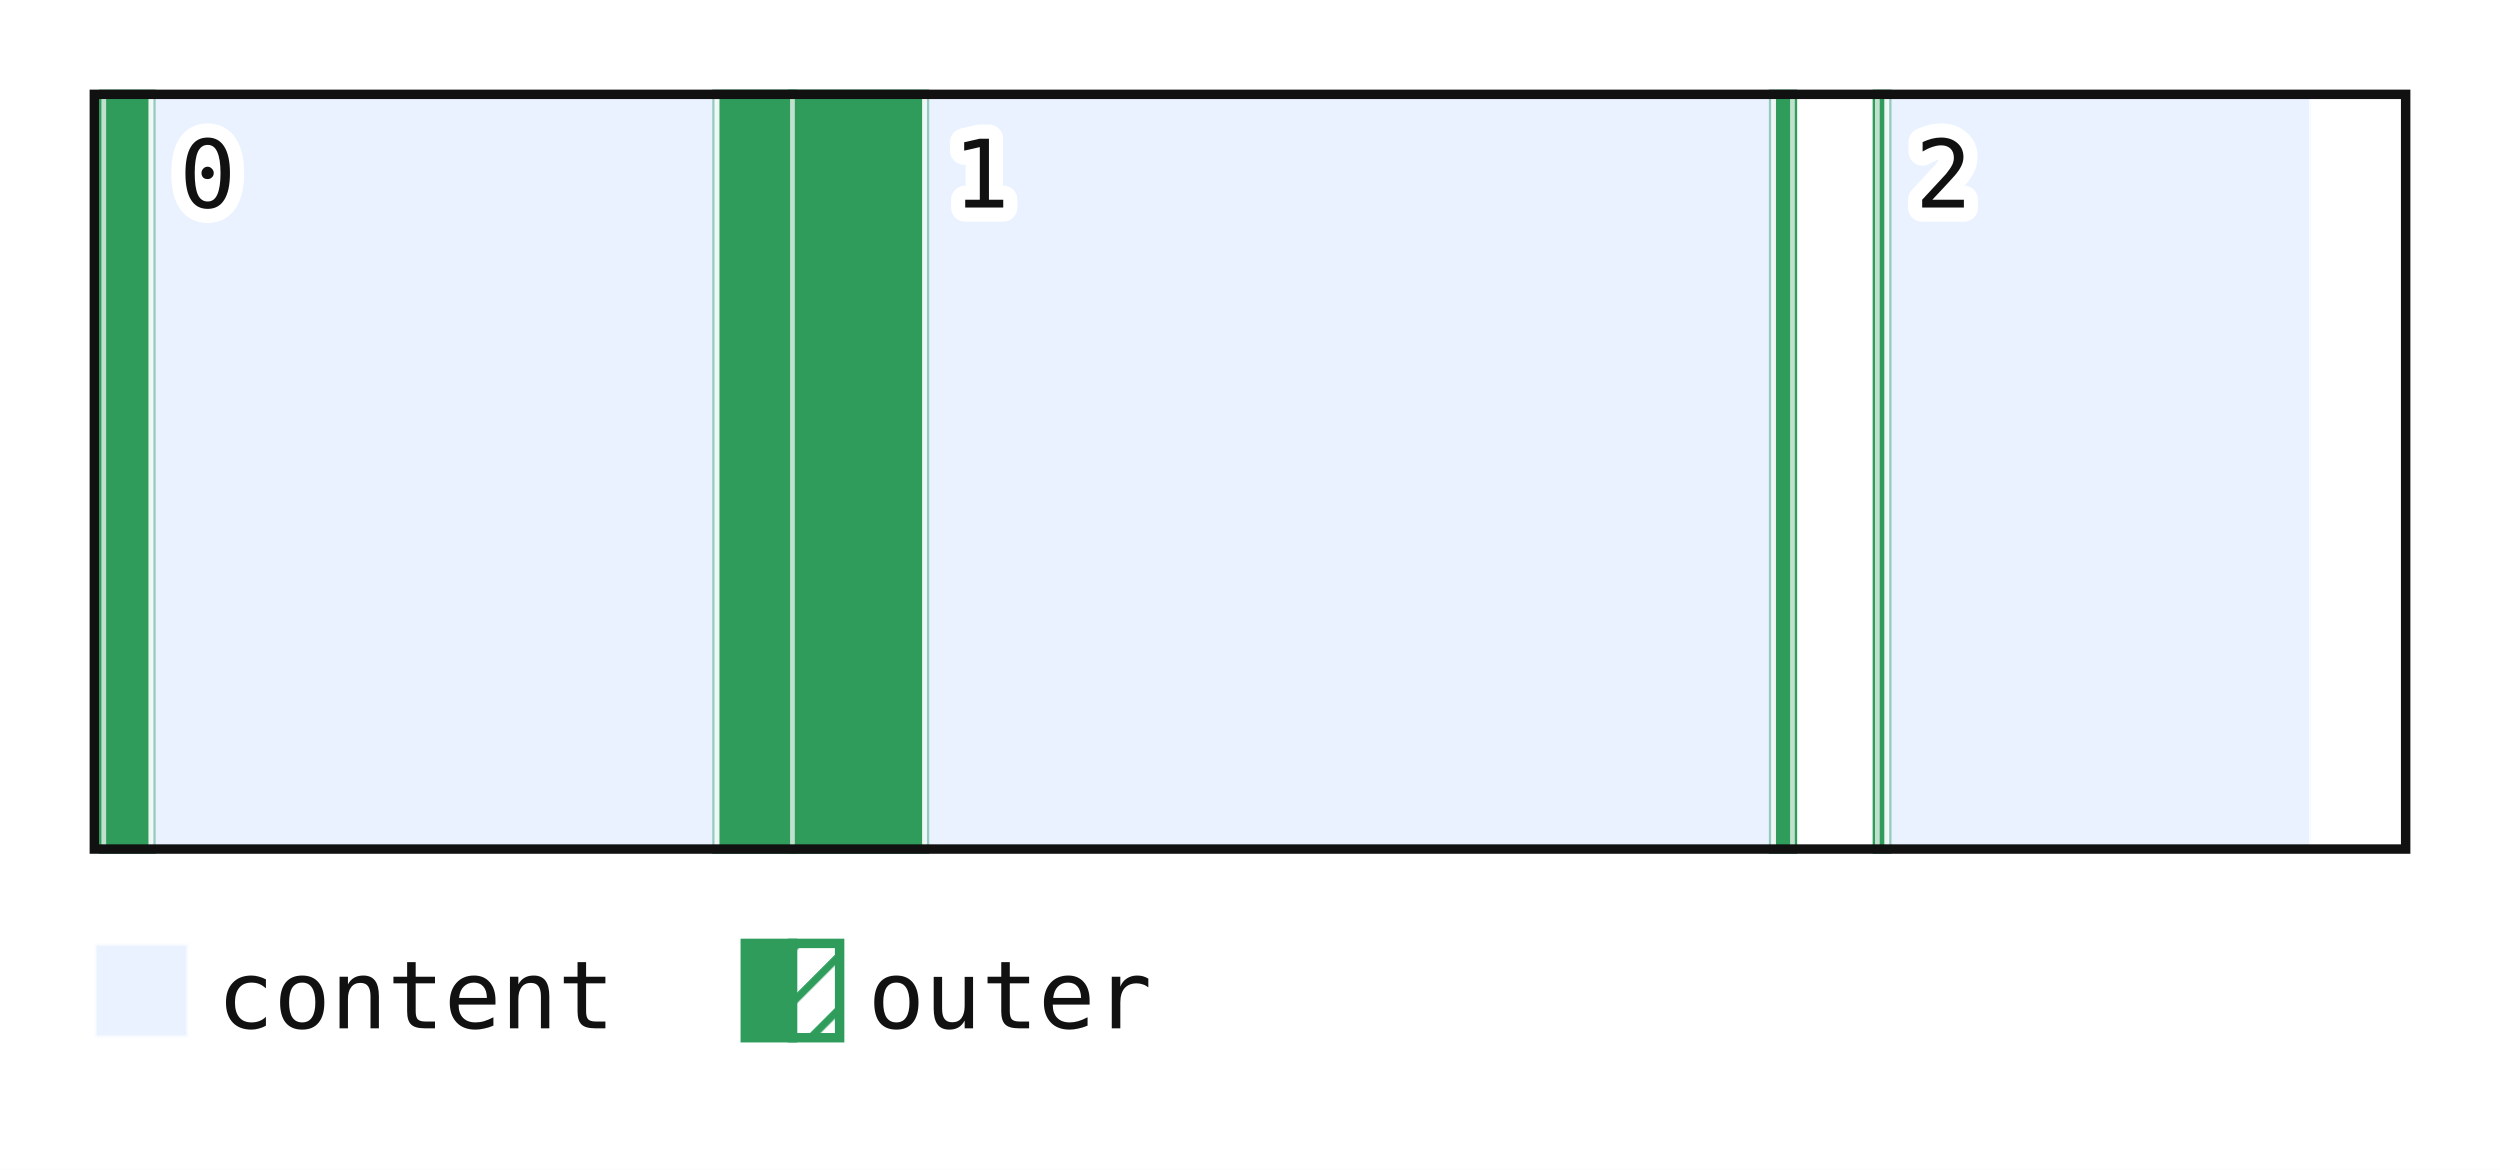
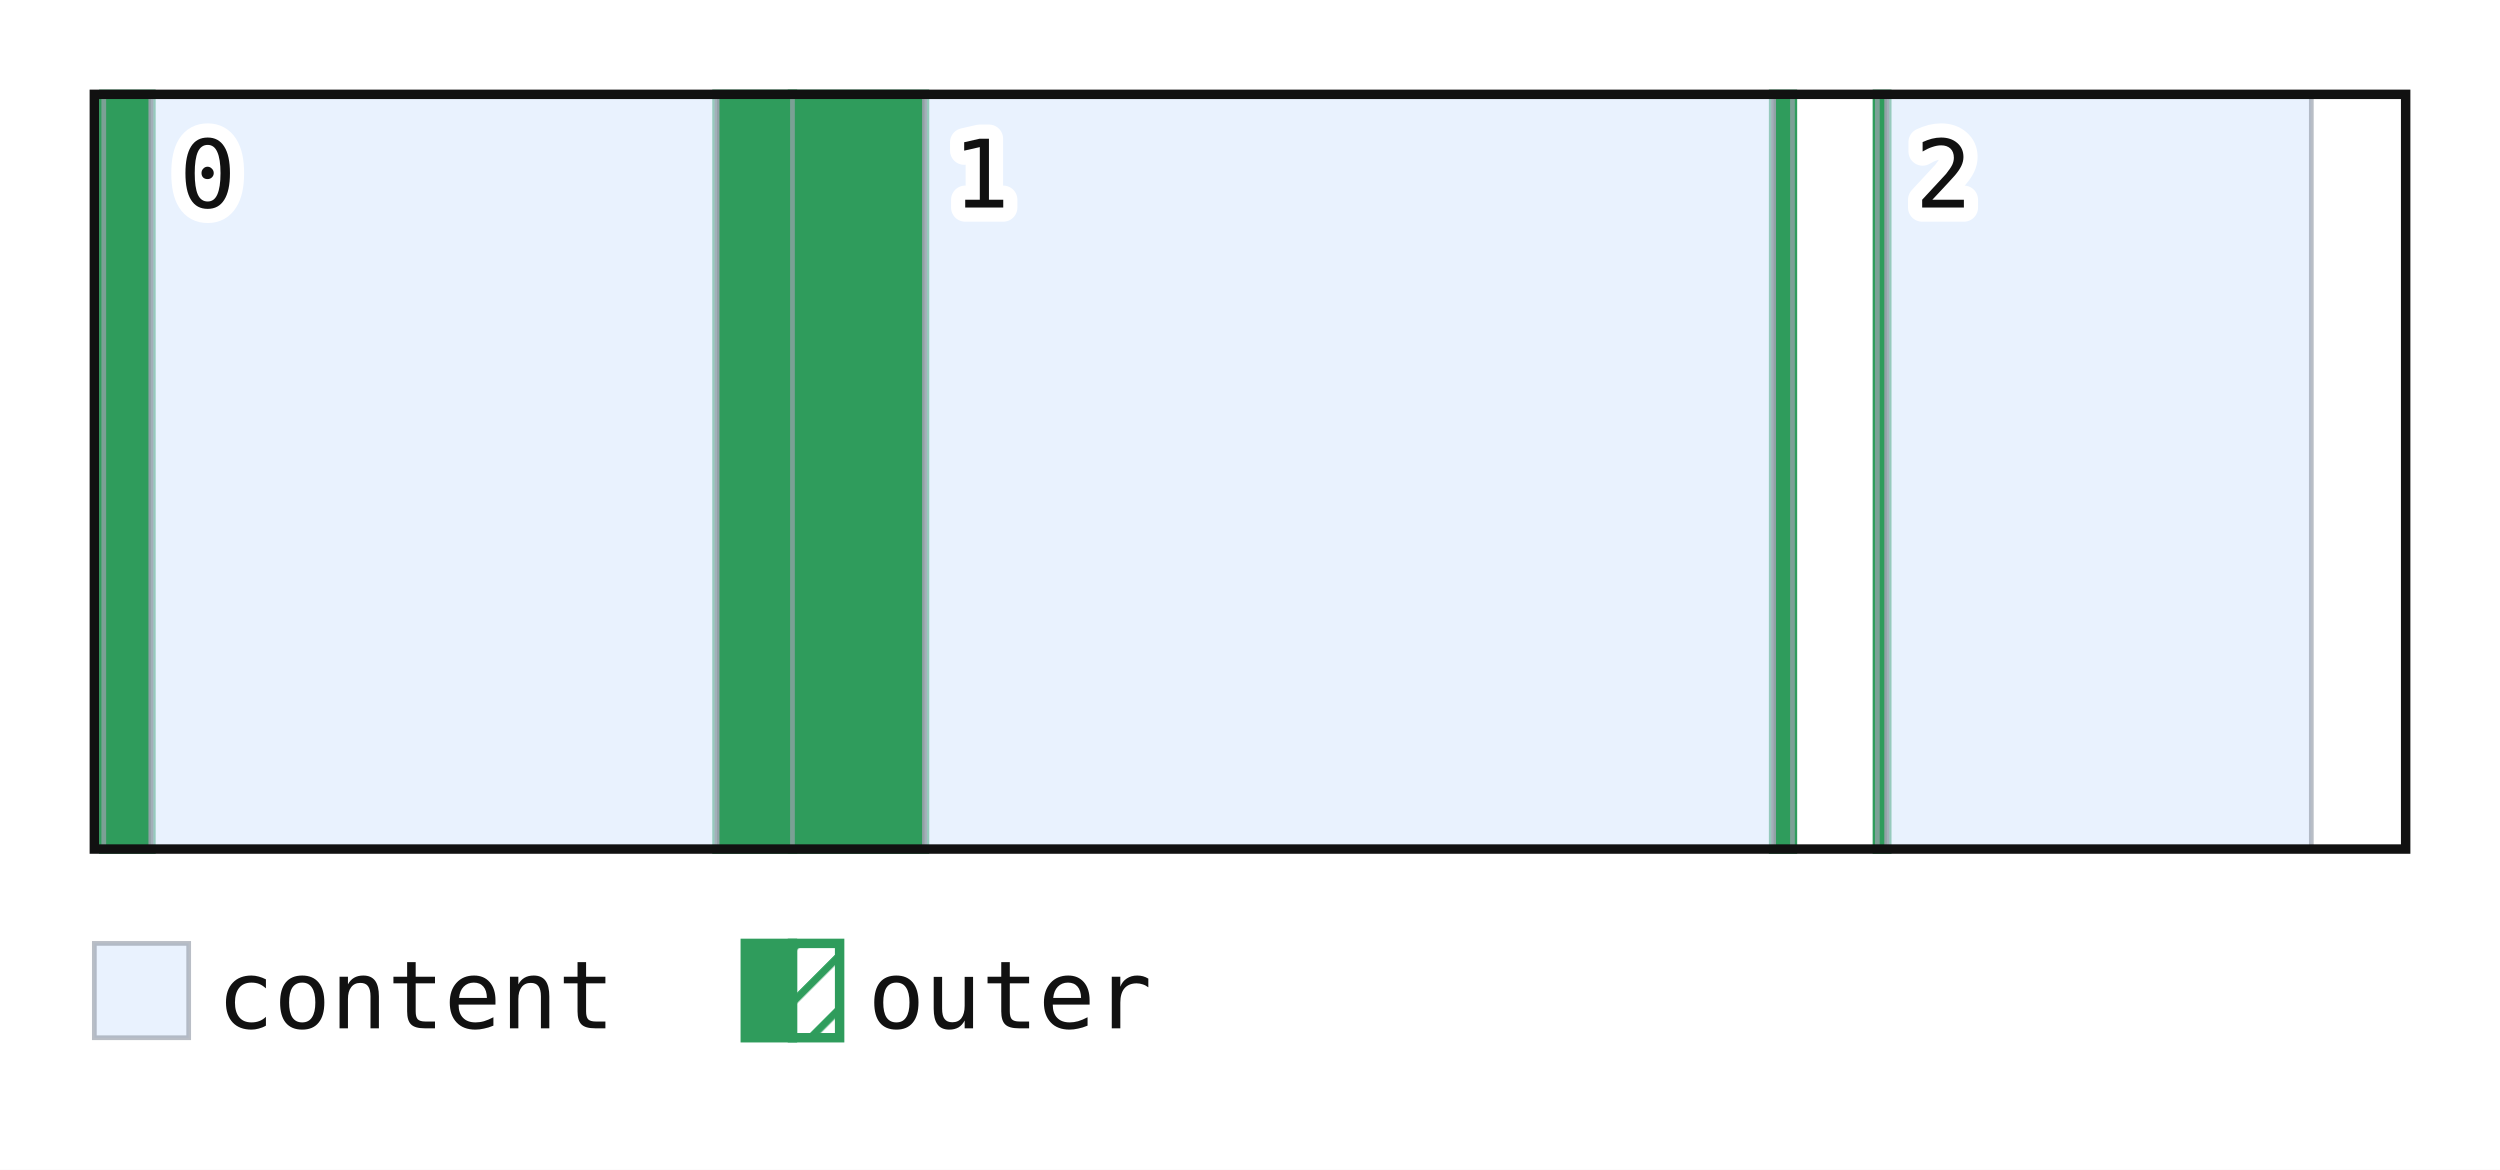
<svg xmlns="http://www.w3.org/2000/svg" viewBox="-10 -10 265 124" font-family="monospace" font-size="10">
  <defs>
    <pattern id="hatch-o0" patternUnits="userSpaceOnUse" width="4" height="4" patternTransform="rotate(45)">
      <line x1="0" y1="0" x2="0" y2="4" stroke="#2f9c5c" stroke-width="1.6" />
    </pattern>
  </defs>
  <rect x="-10" y="-10" width="265" height="124" fill="#ffffff" />
  <rect x="66" y="0" width="8" height="80" fill="url(#hatch-o0)" stroke="#2f9c5c" stroke-width="1" />
-   <rect x="66" y="0" width="8" height="80" fill="#2f9c5c" stroke="#ffffff" stroke-width="0.5" stroke-opacity="0.7" />
+   <rect x="66" y="0" width="8" height="80" fill="#2f9c5c" stroke="#9ca3af" stroke-width="0.5" stroke-opacity="0.7" />
  <rect x="1" y="0" width="5" height="80" fill="url(#hatch-o0)" stroke="#2f9c5c" stroke-width="1" />
-   <rect x="1" y="0" width="5" height="80" fill="#2f9c5c" stroke="#ffffff" stroke-width="0.5" stroke-opacity="0.7" />
-   <rect x="6" y="0" width="60" height="80" fill="#dbeafe" fill-opacity="0.6" stroke="#ffffff" stroke-width="0.5" stroke-opacity="0.7" />
+   <rect x="1" y="0" width="5" height="80" fill="#2f9c5c" stroke="#9ca3af" stroke-width="0.5" stroke-opacity="0.7" />
+   <rect x="6" y="0" width="60" height="80" fill="#dbeafe" fill-opacity="0.6" stroke="#9ca3af" stroke-width="0.5" stroke-opacity="0.7" />
  <text x="9" y="12" fill="#111111" stroke="#ffffff" stroke-width="3" stroke-linejoin="round" paint-order="stroke">0</text>
  <rect x="178" y="0" width="2" height="80" fill="url(#hatch-o0)" stroke="#2f9c5c" stroke-width="1" />
-   <rect x="178" y="0" width="2" height="80" fill="#2f9c5c" stroke="#ffffff" stroke-width="0.5" stroke-opacity="0.7" />
+   <rect x="178" y="0" width="2" height="80" fill="#2f9c5c" stroke="#9ca3af" stroke-width="0.5" stroke-opacity="0.7" />
  <rect x="74" y="0" width="14" height="80" fill="url(#hatch-o0)" stroke="#2f9c5c" stroke-width="1" />
-   <rect x="74" y="0" width="14" height="80" fill="#2f9c5c" stroke="#ffffff" stroke-width="0.5" stroke-opacity="0.7" />
-   <rect x="88" y="0" width="90" height="80" fill="#dbeafe" fill-opacity="0.6" stroke="#ffffff" stroke-width="0.5" stroke-opacity="0.7" />
+   <rect x="74" y="0" width="14" height="80" fill="#2f9c5c" stroke="#9ca3af" stroke-width="0.5" stroke-opacity="0.7" />
+   <rect x="88" y="0" width="90" height="80" fill="#dbeafe" fill-opacity="0.6" stroke="#9ca3af" stroke-width="0.5" stroke-opacity="0.7" />
  <text x="91" y="12" fill="#111111" stroke="#ffffff" stroke-width="3" stroke-linejoin="round" paint-order="stroke">1</text>
  <rect x="189" y="0" width="1" height="80" fill="url(#hatch-o0)" stroke="#2f9c5c" stroke-width="1" />
-   <rect x="189" y="0" width="1" height="80" fill="#2f9c5c" stroke="#ffffff" stroke-width="0.5" stroke-opacity="0.7" />
-   <rect x="190" y="0" width="45" height="80" fill="#dbeafe" fill-opacity="0.6" stroke="#ffffff" stroke-width="0.5" stroke-opacity="0.7" />
+   <rect x="189" y="0" width="1" height="80" fill="#2f9c5c" stroke="#9ca3af" stroke-width="0.5" stroke-opacity="0.7" />
+   <rect x="190" y="0" width="45" height="80" fill="#dbeafe" fill-opacity="0.6" stroke="#9ca3af" stroke-width="0.5" stroke-opacity="0.7" />
  <text x="193" y="12" fill="#111111" stroke="#ffffff" stroke-width="3" stroke-linejoin="round" paint-order="stroke">2</text>
-   <rect x="0" y="90" width="10" height="10" fill="#dbeafe" fill-opacity="0.6" stroke="#ffffff" stroke-width="0.5" stroke-opacity="0.7" />
+   <rect x="0" y="90" width="10" height="10" fill="#dbeafe" fill-opacity="0.6" stroke="#9ca3af" stroke-width="0.5" stroke-opacity="0.7" />
  <text x="13" y="99" fill="#111111" stroke="#ffffff" stroke-width="3" stroke-linejoin="round" paint-order="stroke">content</text>
  <rect x="69" y="90" width="5" height="10" fill="#2f9c5c" stroke="#2f9c5c" stroke-width="1" />
  <rect x="74" y="90" width="5" height="10" fill="url(#hatch-o0)" stroke="#2f9c5c" stroke-width="1" />
  <text x="82" y="99" fill="#111111" stroke="#ffffff" stroke-width="3" stroke-linejoin="round" paint-order="stroke">outer</text>
  <rect x="0" y="0" width="245" height="80" fill="none" stroke="#111111" stroke-width="1" />
</svg>
